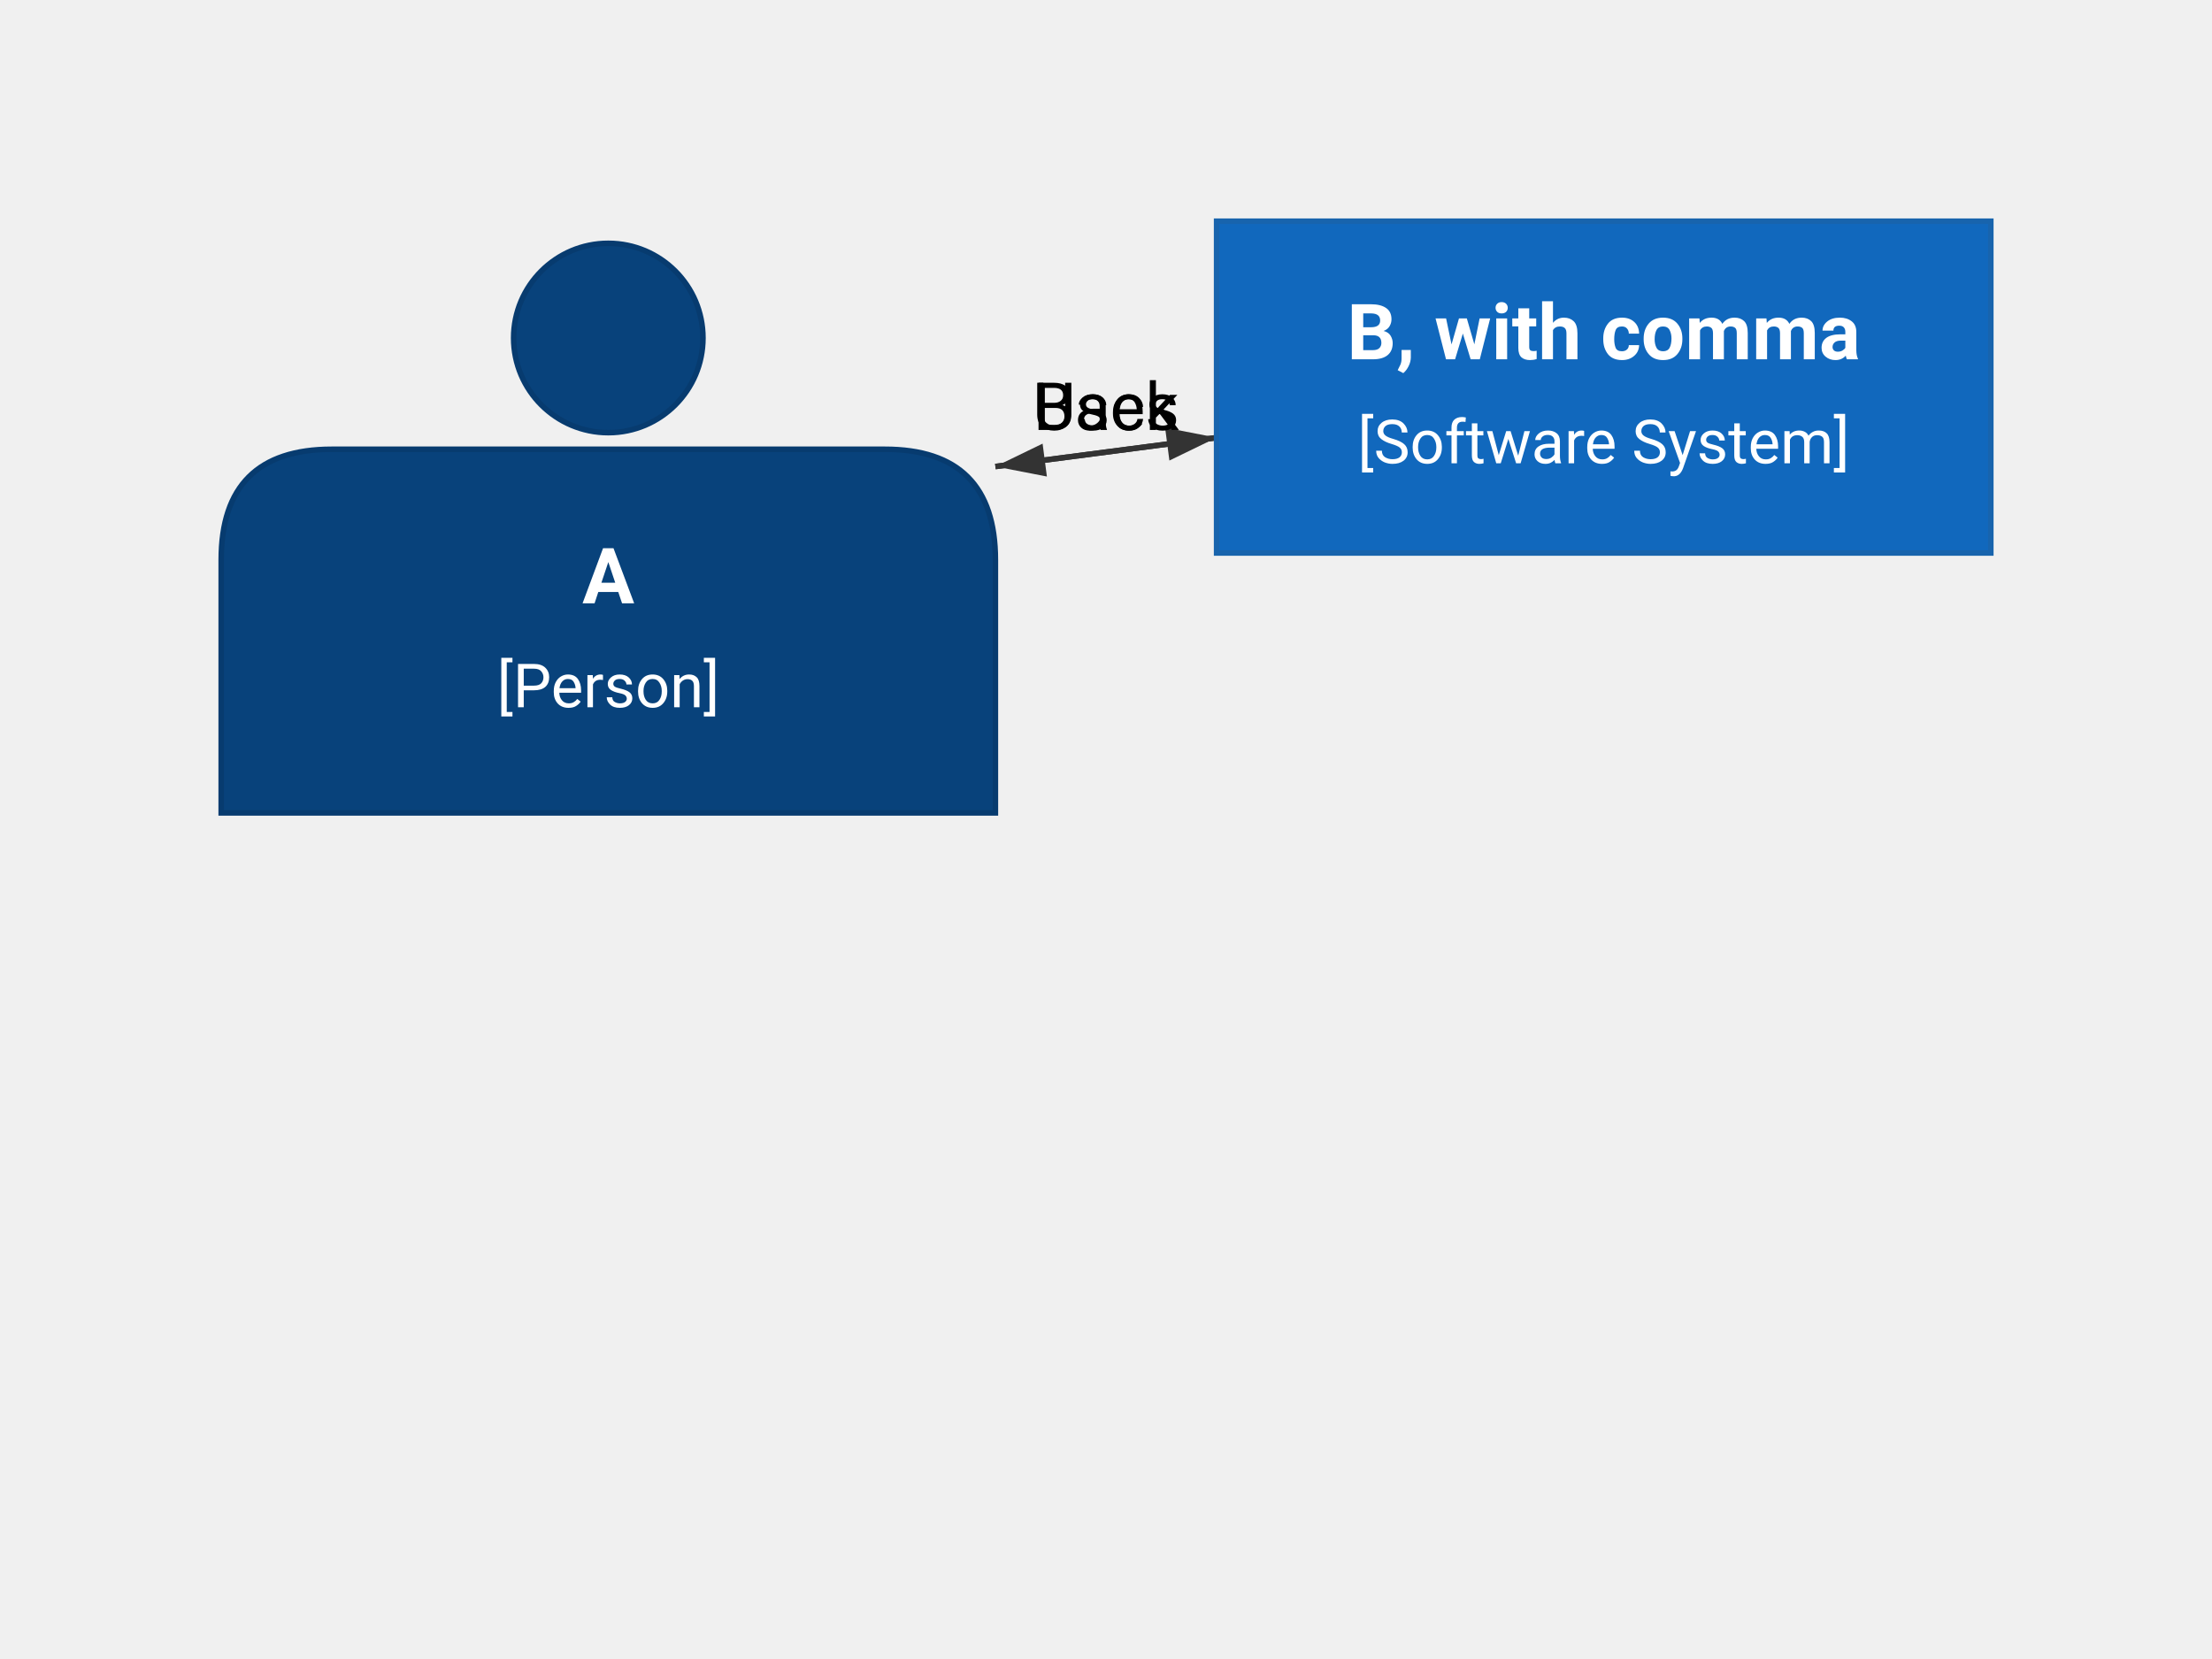
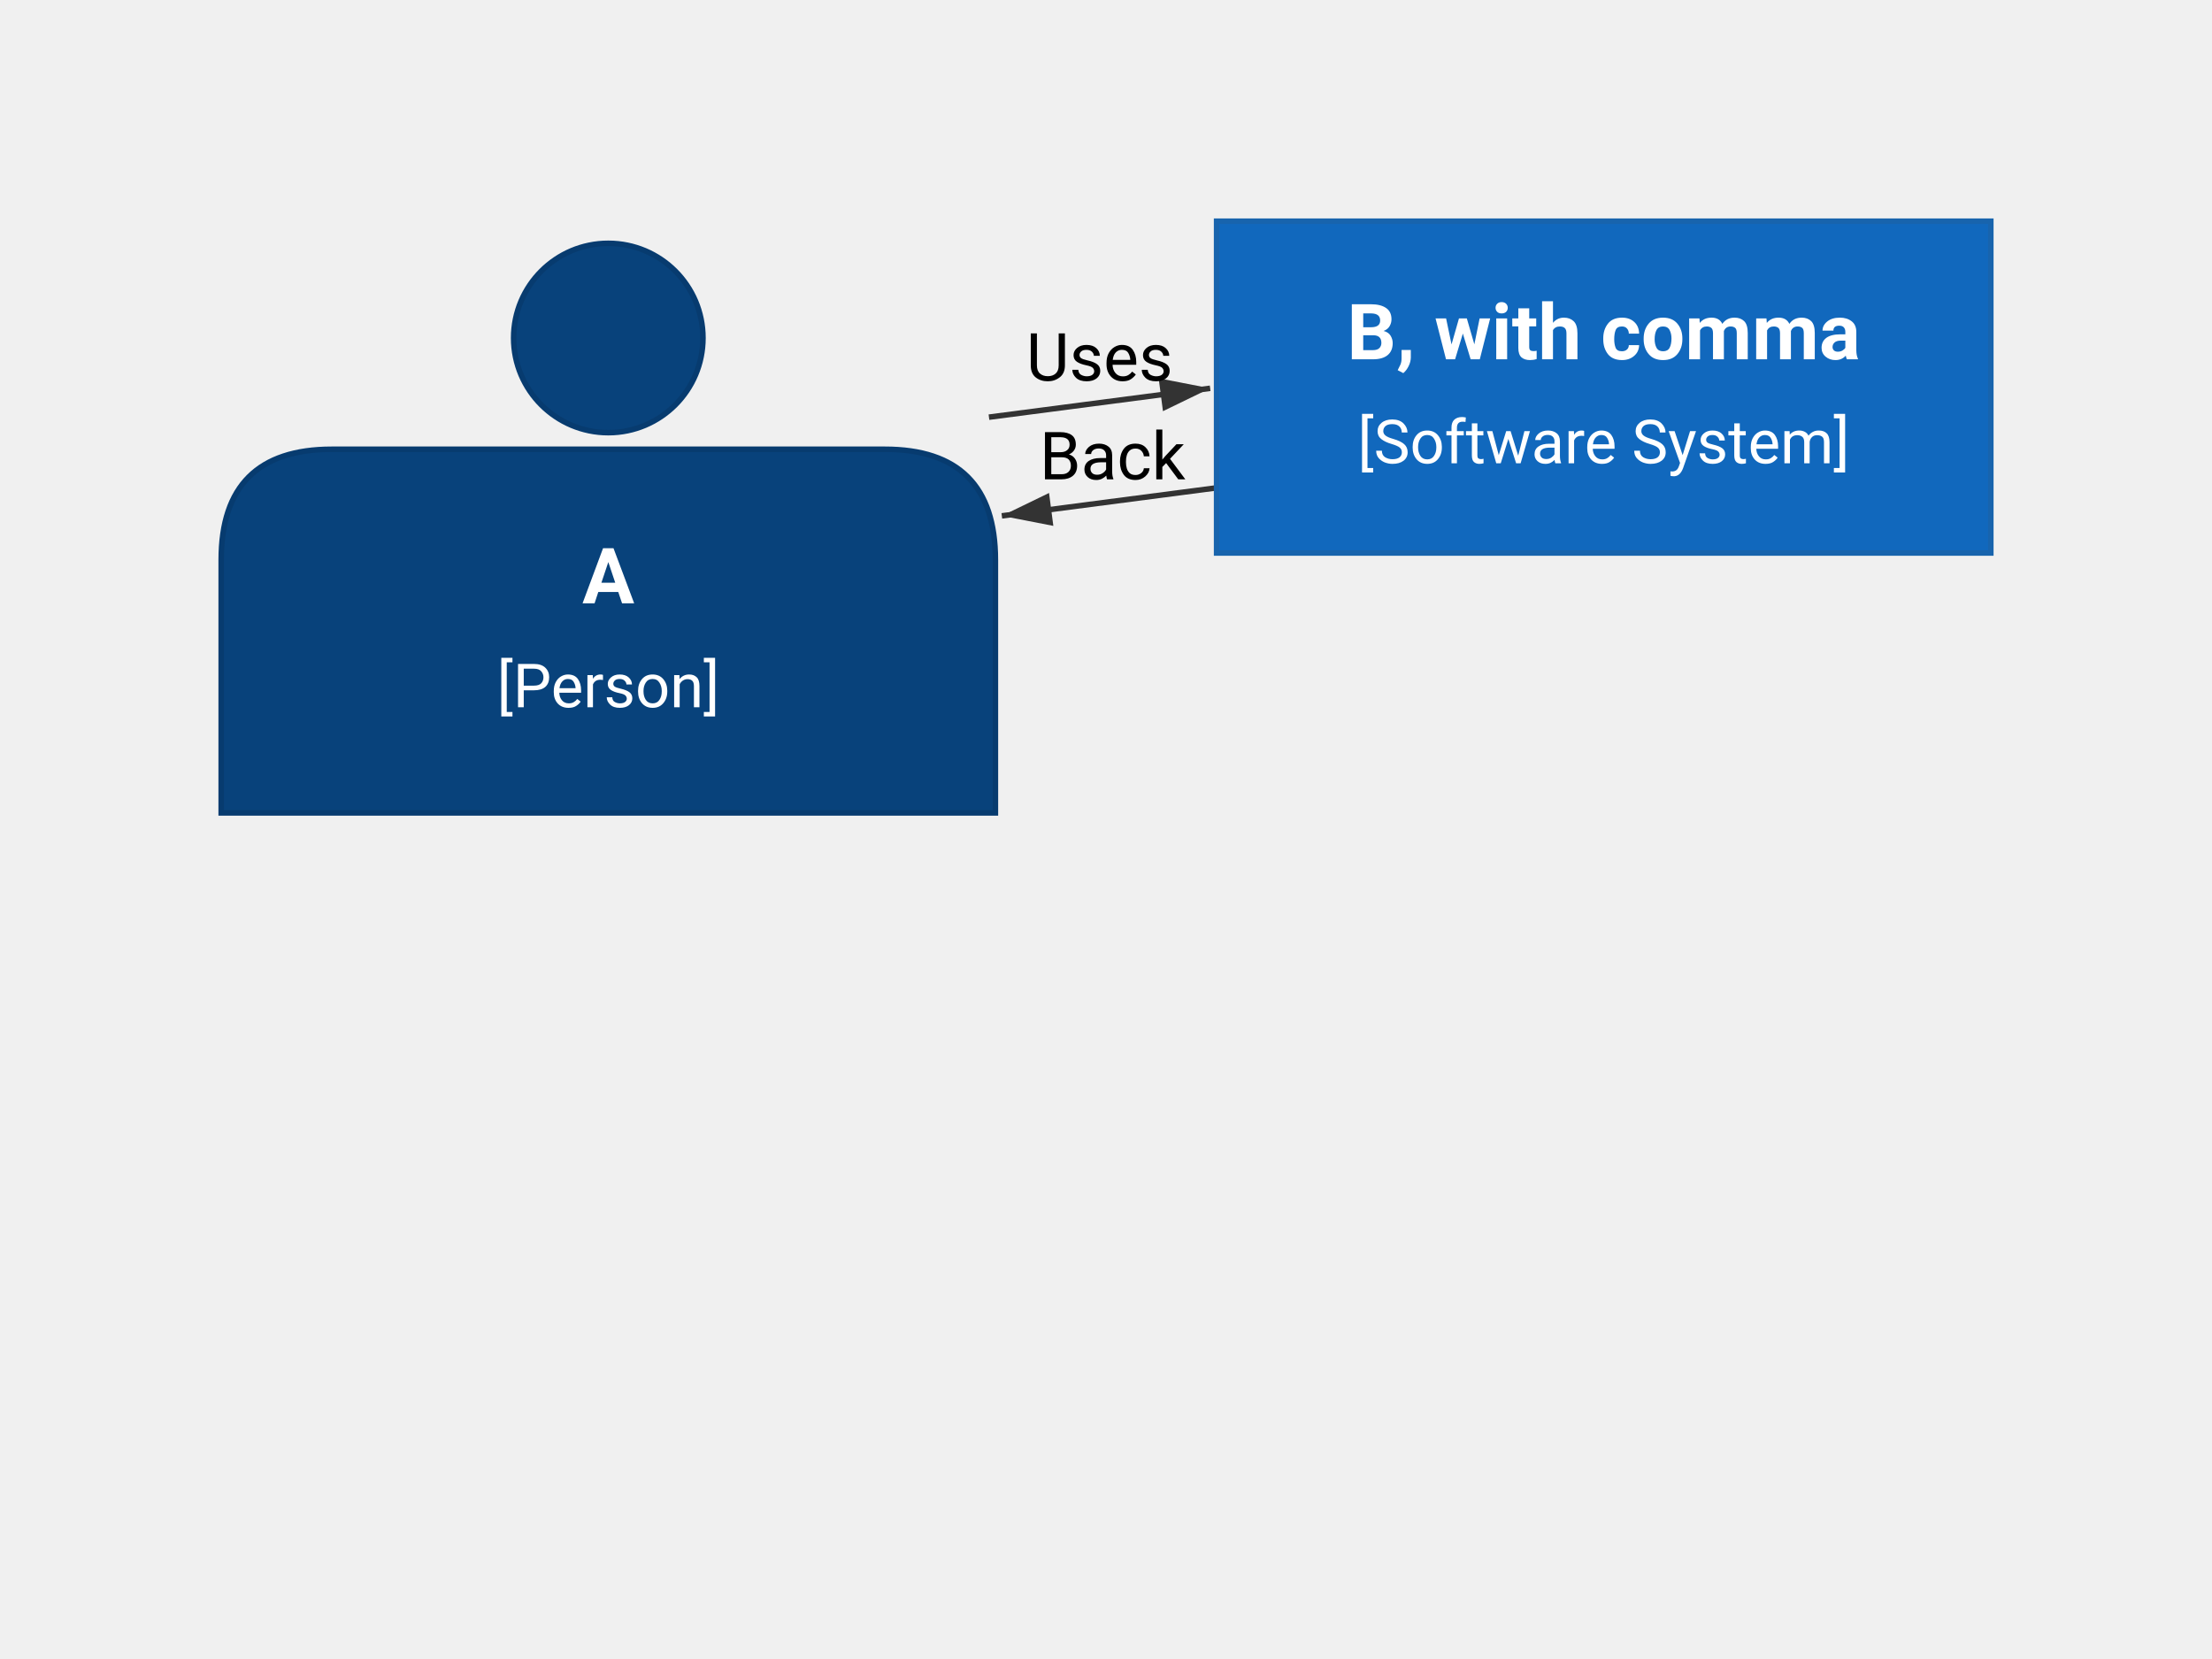
<svg xmlns="http://www.w3.org/2000/svg" width="400" height="300" viewBox="0 0 400 300">
  <defs>
    <marker id="arrowhead" markerWidth="10" markerHeight="10" refX="9" refY="3" orient="auto-start-reverse">
      <path d="M0,0 L0,6 L9,3 z" fill="#333333" />
    </marker>
  </defs>
  <g data-edge-id="e1">
-     <line x1="180" y1="84.361" x2="220" y2="79.139" stroke="#333333" marker-end="url(#arrowhead)" />
-     <text x="200" y="77.75" text-anchor="middle" font-size="12" font-family="system-ui, -apple-system, &quot;Segoe UI&quot;, Roboto, sans-serif" fill="#000000">Uses</text>
+     <line x1="178.835" y1="75.437" x2="218.835" y2="70.215" stroke="#333333" marker-end="url(#arrowhead)" />
+     <text x="198.835" y="68.826" text-anchor="middle" font-size="12" font-family="system-ui, -apple-system, &quot;Segoe UI&quot;, Roboto, sans-serif" fill="#000000">Uses</text>
  </g>
  <g data-edge-id="e2">
-     <line x1="220" y1="79.139" x2="180" y2="84.361" stroke="#333333" marker-end="url(#arrowhead)" />
-     <text x="200" y="77.75" text-anchor="middle" font-size="12" font-family="system-ui, -apple-system, &quot;Segoe UI&quot;, Roboto, sans-serif" fill="#000000">Back</text>
+     <line x1="221.165" y1="88.063" x2="181.165" y2="93.285" stroke="#333333" marker-end="url(#arrowhead)" />
+     <text x="201.165" y="86.674" text-anchor="middle" font-size="12" font-family="system-ui, -apple-system, &quot;Segoe UI&quot;, Roboto, sans-serif" fill="#000000">Back</text>
  </g>
  <g data-node-id="a">
    <g>
      <path d="M 40 147 L 40 101.24 Q 40 81.24 60 81.24 L 160 81.24 Q 180 81.24 180 101.24 L 180 147 Z" fill="#08427b" stroke="#073b6f" />
      <circle cx="110" cy="61.12" r="17.12" fill="#08427b" stroke="#073b6f" />
    </g>
    <text x="110" y="105.245" dominant-baseline="middle" text-anchor="middle" font-size="14" font-weight="bold" font-family="system-ui, -apple-system, &quot;Segoe UI&quot;, Roboto, sans-serif" fill="#ffffff">A</text>
    <text x="110" y="124.87" dominant-baseline="middle" text-anchor="middle" font-size="11" font-family="system-ui, -apple-system, &quot;Segoe UI&quot;, Roboto, sans-serif" fill="#ffffff">[Person]</text>
  </g>
  <g data-node-id="b">
    <rect x="220" y="40" width="140" height="60" fill="#1168bd" stroke="#1864ad" />
    <text x="290" y="61.125" dominant-baseline="middle" text-anchor="middle" font-size="14" font-weight="bold" font-family="system-ui, -apple-system, &quot;Segoe UI&quot;, Roboto, sans-serif" fill="#ffffff">B, with comma</text>
    <text x="290" y="80.75" dominant-baseline="middle" text-anchor="middle" font-size="11" font-family="system-ui, -apple-system, &quot;Segoe UI&quot;, Roboto, sans-serif" fill="#ffffff">[Software System]</text>
  </g>
</svg>
